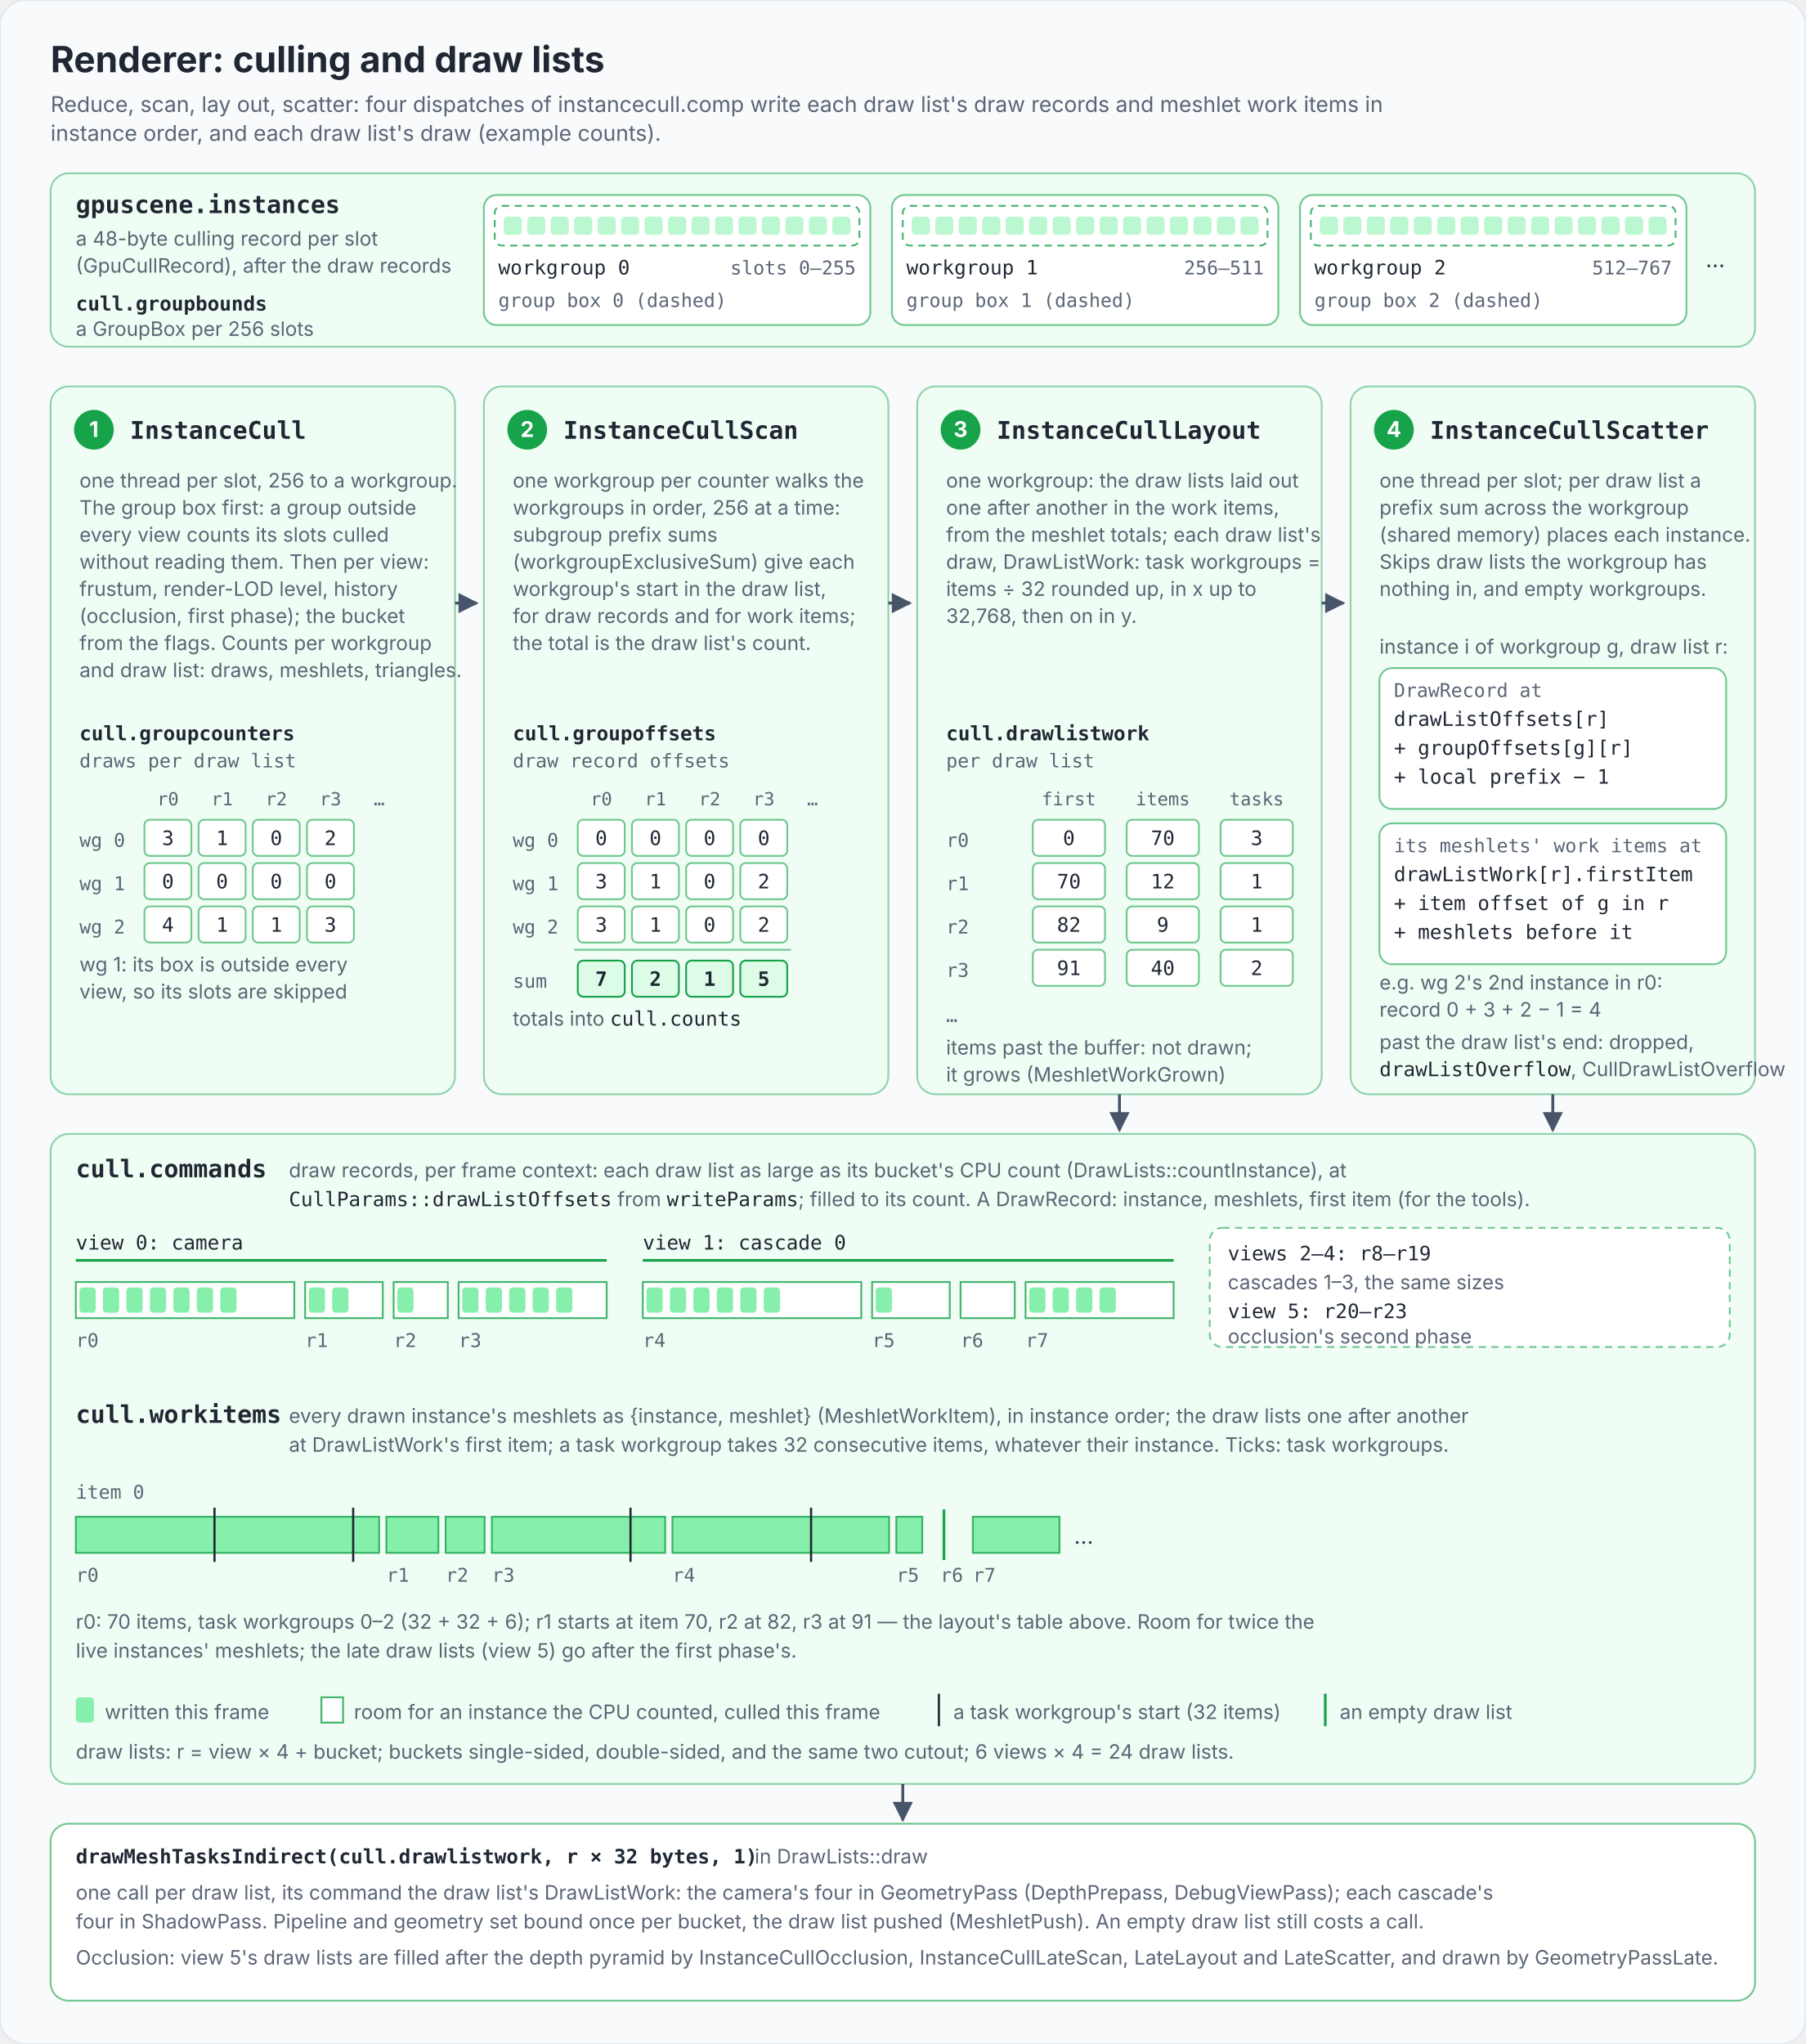
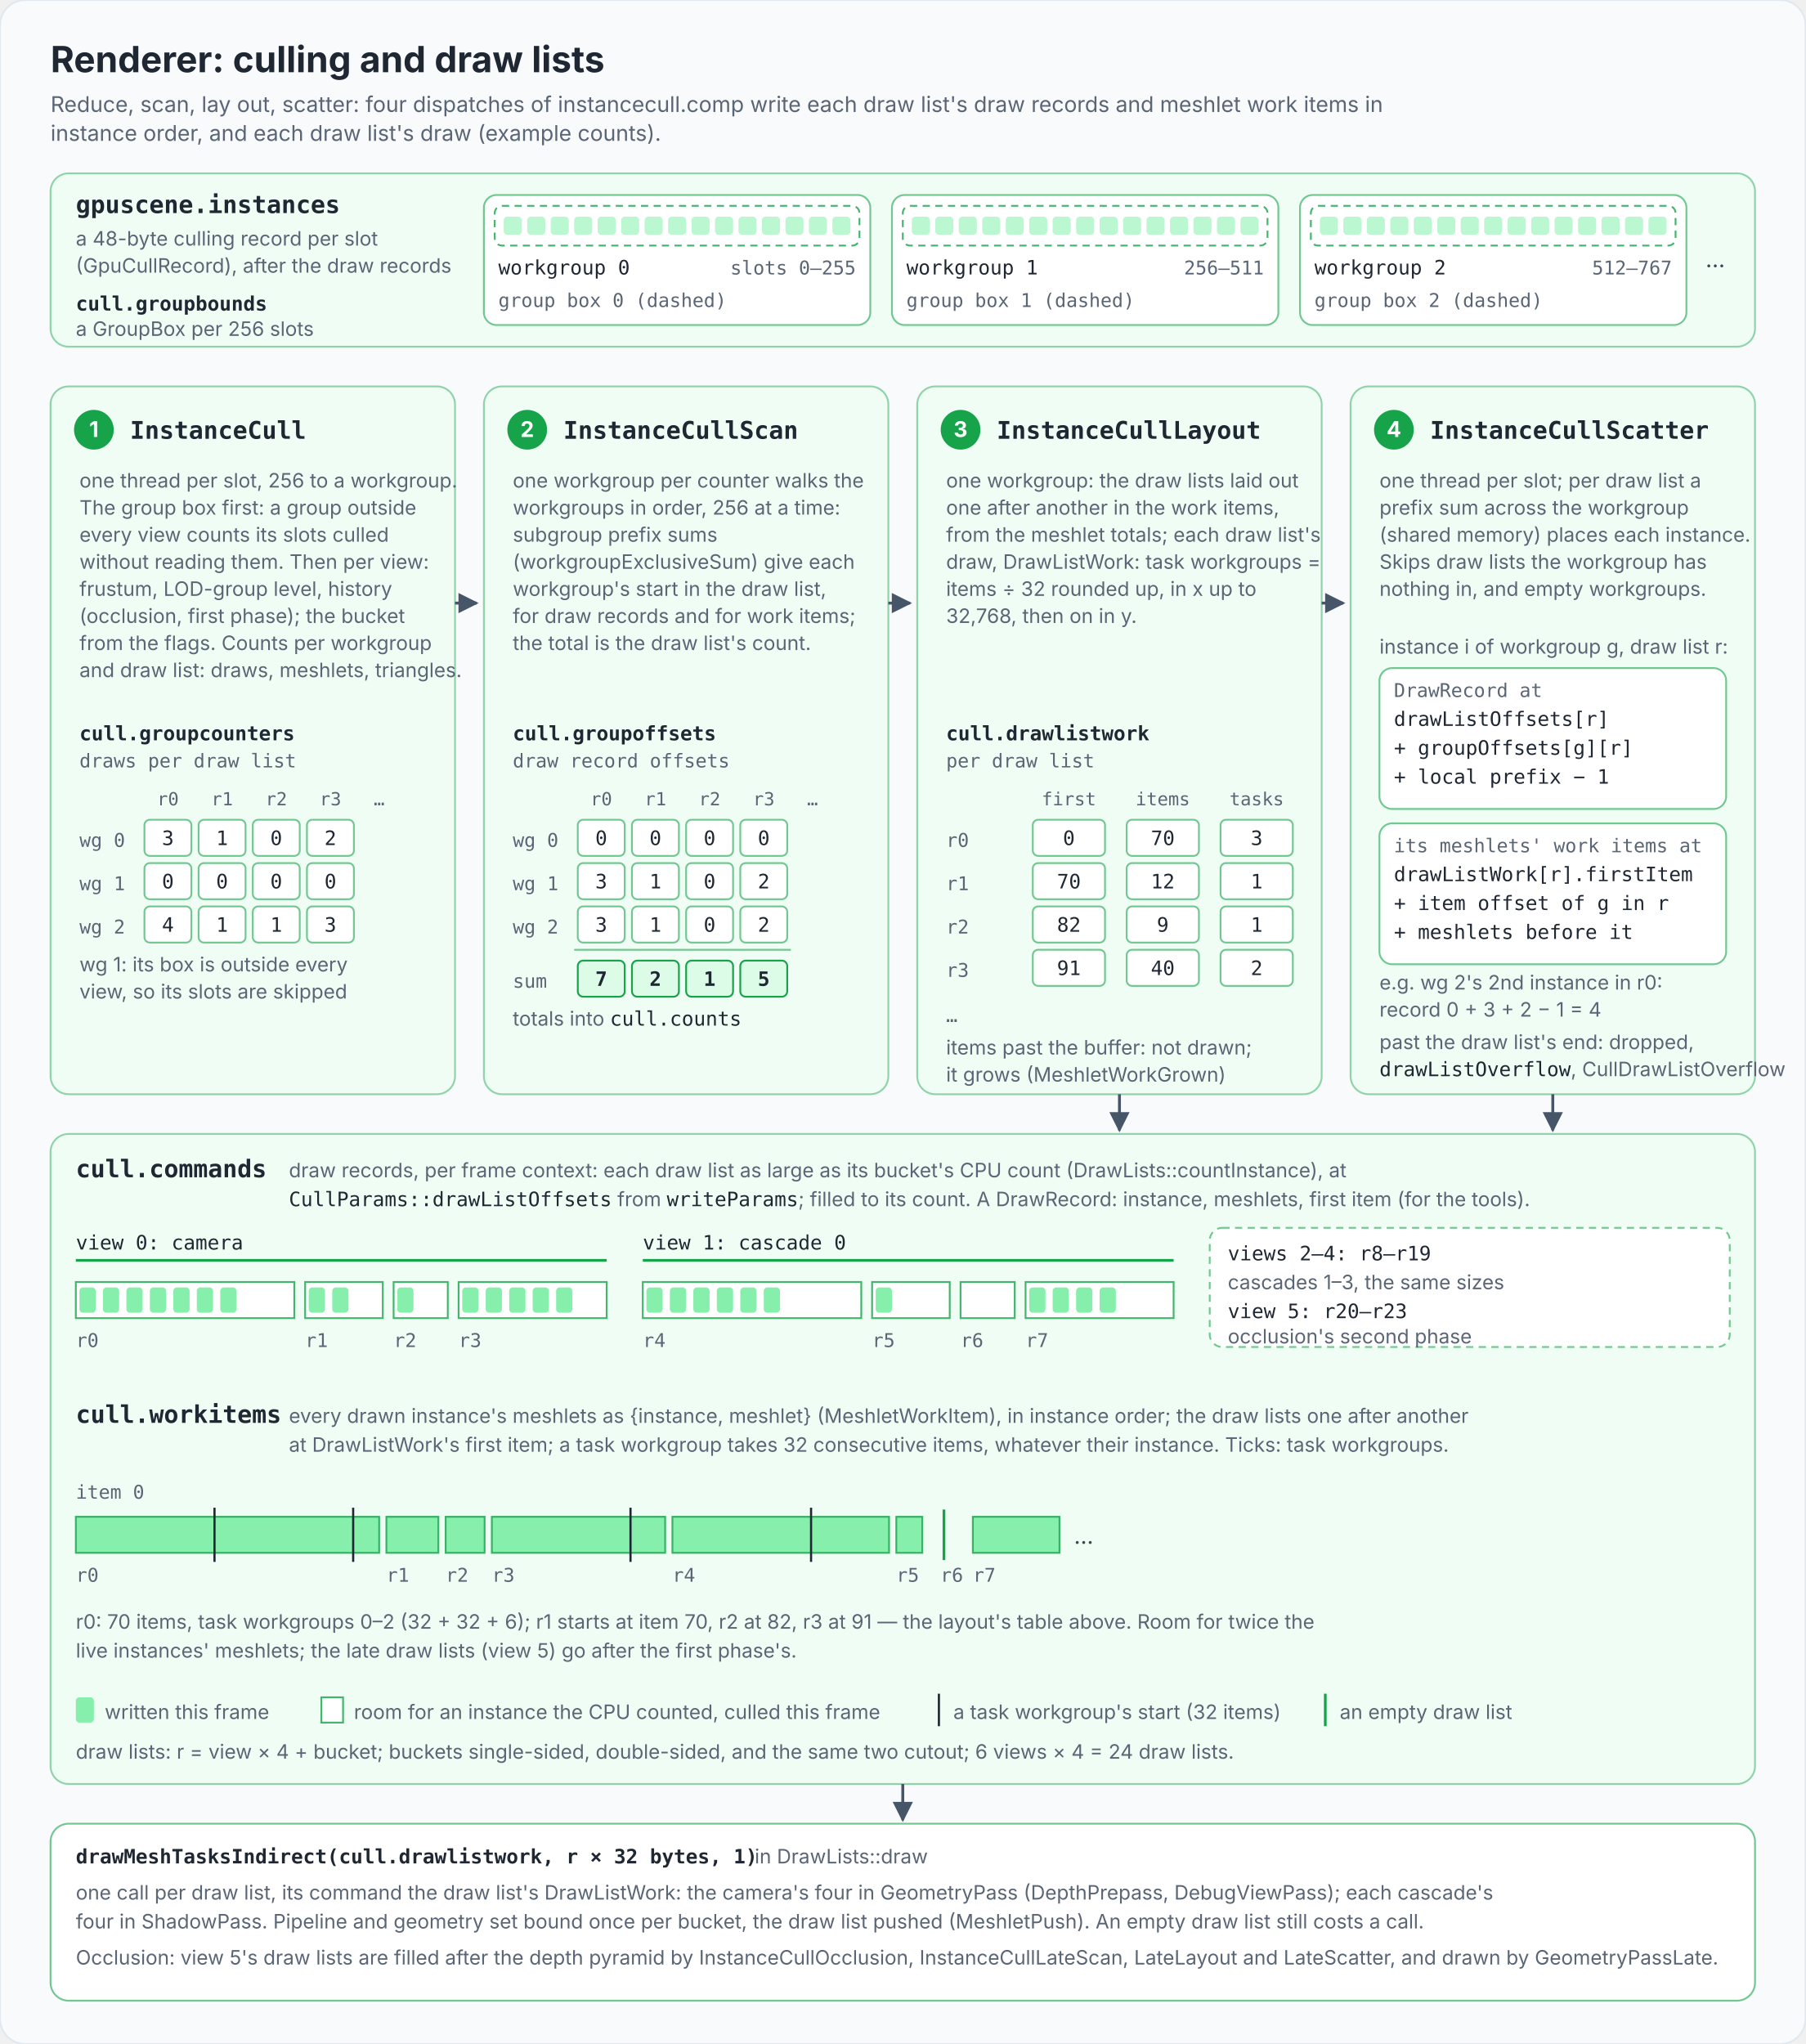
<svg xmlns="http://www.w3.org/2000/svg" width="1000" height="1132" viewBox="0 0 1000 1132" font-family="Inter, Segoe UI, Helvetica, Arial, sans-serif">
  <style>
    .title { font-size: 20px; font-weight: 700; fill: #1f2733; }
    .h { font-size: 13.5px; font-weight: 700; fill: #1f2733; font-family: JetBrains Mono, Consolas, Menlo, monospace; }
    .t { font-size: 12.5px; fill: #3a4452; }
    .s { font-size: 11px; fill: #5a6575; }
    .m { font-size: 11px; fill: #1f2733; font-family: JetBrains Mono, Consolas, Menlo, monospace; }
    .ms { font-size: 10.5px; fill: #5a6575; font-family: JetBrains Mono, Consolas, Menlo, monospace; }
    .c { font-size: 11px; fill: #1f2733; text-anchor: middle; font-family: JetBrains Mono, Consolas, Menlo, monospace; }
    .ch { font-size: 10px; fill: #5a6575; text-anchor: middle; font-family: JetBrains Mono, Consolas, Menlo, monospace; }
    .n { font-size: 12px; font-weight: 700; fill: #ffffff; text-anchor: middle; }
  </style>
  <defs>
    <marker id="arrow" viewBox="0 0 10 10" refX="9" refY="5" markerWidth="7" markerHeight="7" orient="auto">
      <path d="M0,0 L10,5 L0,10 z" fill="#475569" />
    </marker>
  </defs>
  <rect x="0" y="0" width="1000" height="1132" rx="14" fill="#f8fafc" stroke="#e2e8f0" />
  <text x="28" y="40" class="title">Renderer: culling and draw lists</text>
  <text x="28" y="62" class="s" style="font-size:12px">Reduce, scan, lay out, scatter: four dispatches of instancecull.comp write each draw list's draw records and meshlet work items in</text>
  <text x="28" y="78" class="s" style="font-size:12px">instance order, and each draw list's draw (example counts).</text>
  <rect x="28" y="96" width="944" height="96" rx="10" fill="#f0fdf4" stroke="#16a34a" stroke-opacity="0.45" />
  <text x="42" y="118" class="h">gpuscene.instances</text>
  <text x="42" y="136" class="s">a 48-byte culling record per slot</text>
  <text x="42" y="151" class="s">(GpuCullRecord), after the draw records</text>
  <text x="42" y="172" class="m" font-weight="700">cull.groupbounds</text>
  <text x="42" y="186" class="s">a GroupBox per 256 slots</text>
  <rect x="268" y="108" width="214" height="72" rx="7" fill="#ffffff" stroke="#16a34a" stroke-opacity="0.6" />
  <rect x="274" y="114" width="202" height="22" rx="4" fill="none" stroke="#16a34a" stroke-opacity="0.8" stroke-dasharray="4 3" />
  <rect x="279" y="120" width="10" height="10" rx="2" fill="#bbf7d0" />
  <rect x="292" y="120" width="10" height="10" rx="2" fill="#bbf7d0" />
  <rect x="305" y="120" width="10" height="10" rx="2" fill="#bbf7d0" />
  <rect x="318" y="120" width="10" height="10" rx="2" fill="#bbf7d0" />
  <rect x="331" y="120" width="10" height="10" rx="2" fill="#bbf7d0" />
  <rect x="344" y="120" width="10" height="10" rx="2" fill="#bbf7d0" />
  <rect x="357" y="120" width="10" height="10" rx="2" fill="#bbf7d0" />
  <rect x="370" y="120" width="10" height="10" rx="2" fill="#bbf7d0" />
  <rect x="383" y="120" width="10" height="10" rx="2" fill="#bbf7d0" />
  <rect x="396" y="120" width="10" height="10" rx="2" fill="#bbf7d0" />
  <rect x="409" y="120" width="10" height="10" rx="2" fill="#bbf7d0" />
  <rect x="422" y="120" width="10" height="10" rx="2" fill="#bbf7d0" />
  <rect x="435" y="120" width="10" height="10" rx="2" fill="#bbf7d0" />
  <rect x="448" y="120" width="10" height="10" rx="2" fill="#bbf7d0" />
  <rect x="461" y="120" width="10" height="10" rx="2" fill="#bbf7d0" />
  <text x="276" y="152" class="m">workgroup 0</text>
  <text x="474" y="152" class="ms" text-anchor="end">slots 0–255</text>
  <text x="276" y="170" class="ms">group box 0 (dashed)</text>
  <rect x="494" y="108" width="214" height="72" rx="7" fill="#ffffff" stroke="#16a34a" stroke-opacity="0.6" />
  <rect x="500" y="114" width="202" height="22" rx="4" fill="none" stroke="#16a34a" stroke-opacity="0.8" stroke-dasharray="4 3" />
  <rect x="505" y="120" width="10" height="10" rx="2" fill="#bbf7d0" />
  <rect x="518" y="120" width="10" height="10" rx="2" fill="#bbf7d0" />
  <rect x="531" y="120" width="10" height="10" rx="2" fill="#bbf7d0" />
  <rect x="544" y="120" width="10" height="10" rx="2" fill="#bbf7d0" />
  <rect x="557" y="120" width="10" height="10" rx="2" fill="#bbf7d0" />
  <rect x="570" y="120" width="10" height="10" rx="2" fill="#bbf7d0" />
  <rect x="583" y="120" width="10" height="10" rx="2" fill="#bbf7d0" />
  <rect x="596" y="120" width="10" height="10" rx="2" fill="#bbf7d0" />
  <rect x="609" y="120" width="10" height="10" rx="2" fill="#bbf7d0" />
  <rect x="622" y="120" width="10" height="10" rx="2" fill="#bbf7d0" />
  <rect x="635" y="120" width="10" height="10" rx="2" fill="#bbf7d0" />
  <rect x="648" y="120" width="10" height="10" rx="2" fill="#bbf7d0" />
  <rect x="661" y="120" width="10" height="10" rx="2" fill="#bbf7d0" />
  <rect x="674" y="120" width="10" height="10" rx="2" fill="#bbf7d0" />
  <rect x="687" y="120" width="10" height="10" rx="2" fill="#bbf7d0" />
  <text x="502" y="152" class="m">workgroup 1</text>
  <text x="700" y="152" class="ms" text-anchor="end">256–511</text>
  <text x="502" y="170" class="ms">group box 1 (dashed)</text>
  <rect x="720" y="108" width="214" height="72" rx="7" fill="#ffffff" stroke="#16a34a" stroke-opacity="0.6" />
  <rect x="726" y="114" width="202" height="22" rx="4" fill="none" stroke="#16a34a" stroke-opacity="0.8" stroke-dasharray="4 3" />
  <rect x="731" y="120" width="10" height="10" rx="2" fill="#bbf7d0" />
  <rect x="744" y="120" width="10" height="10" rx="2" fill="#bbf7d0" />
  <rect x="757" y="120" width="10" height="10" rx="2" fill="#bbf7d0" />
  <rect x="770" y="120" width="10" height="10" rx="2" fill="#bbf7d0" />
  <rect x="783" y="120" width="10" height="10" rx="2" fill="#bbf7d0" />
  <rect x="796" y="120" width="10" height="10" rx="2" fill="#bbf7d0" />
  <rect x="809" y="120" width="10" height="10" rx="2" fill="#bbf7d0" />
  <rect x="822" y="120" width="10" height="10" rx="2" fill="#bbf7d0" />
  <rect x="835" y="120" width="10" height="10" rx="2" fill="#bbf7d0" />
  <rect x="848" y="120" width="10" height="10" rx="2" fill="#bbf7d0" />
  <rect x="861" y="120" width="10" height="10" rx="2" fill="#bbf7d0" />
  <rect x="874" y="120" width="10" height="10" rx="2" fill="#bbf7d0" />
  <rect x="887" y="120" width="10" height="10" rx="2" fill="#bbf7d0" />
  <rect x="900" y="120" width="10" height="10" rx="2" fill="#bbf7d0" />
  <rect x="913" y="120" width="10" height="10" rx="2" fill="#bbf7d0" />
  <text x="728" y="152" class="m">workgroup 2</text>
  <text x="926" y="152" class="ms" text-anchor="end">512–767</text>
  <text x="728" y="170" class="ms">group box 2 (dashed)</text>
  <text x="950" y="148" class="t" text-anchor="middle">…</text>
  <rect x="28" y="214" width="224" height="392" rx="10" fill="#f0fdf4" stroke="#16a34a" stroke-opacity="0.45" />
  <rect x="268" y="214" width="224" height="392" rx="10" fill="#f0fdf4" stroke="#16a34a" stroke-opacity="0.45" />
  <rect x="508" y="214" width="224" height="392" rx="10" fill="#f0fdf4" stroke="#16a34a" stroke-opacity="0.45" />
  <rect x="748" y="214" width="224" height="392" rx="10" fill="#f0fdf4" stroke="#16a34a" stroke-opacity="0.45" />
  <line x1="252" y1="334" x2="264" y2="334" stroke="#475569" stroke-width="1.6" marker-end="url(#arrow)" />
  <line x1="492" y1="334" x2="504" y2="334" stroke="#475569" stroke-width="1.6" marker-end="url(#arrow)" />
  <line x1="732" y1="334" x2="744" y2="334" stroke="#475569" stroke-width="1.6" marker-end="url(#arrow)" />
  <circle cx="52" cy="238" r="11" fill="#16a34a" />
  <text x="52" y="242" class="n">1</text>
  <text x="72" y="243" class="h">InstanceCull</text>
  <text x="44" y="270" class="s">one thread per slot, 256 to a workgroup.</text>
  <text x="44" y="285" class="s">The group box first: a group outside</text>
  <text x="44" y="300" class="s">every view counts its slots culled</text>
  <text x="44" y="315" class="s">without reading them. Then per view:</text>
-   <text x="44" y="330" class="s">frustum, render-LOD level, history</text>
+   <text x="44" y="330" class="s">frustum, LOD-group level, history</text>
  <text x="44" y="345" class="s">(occlusion, first phase); the bucket</text>
  <text x="44" y="360" class="s">from the flags. Counts per workgroup</text>
  <text x="44" y="375" class="s">and draw list: draws, meshlets, triangles.</text>
  <text x="44" y="410" class="m" font-weight="700">cull.groupcounters</text>
  <text x="44" y="425" class="ms">draws per draw list</text>
  <text x="93" y="446" class="ch">r0</text>
  <text x="123" y="446" class="ch">r1</text>
  <text x="153" y="446" class="ch">r2</text>
  <text x="183" y="446" class="ch">r3</text>
  <text x="210" y="446" class="ch">…</text>
  <text x="44" y="469" class="ms">wg 0</text>
  <rect x="80" y="454" width="26" height="20" rx="3" fill="#ffffff" stroke="#16a34a" stroke-opacity="0.6" />
  <text x="93" y="468" class="c">3</text>
  <rect x="110" y="454" width="26" height="20" rx="3" fill="#ffffff" stroke="#16a34a" stroke-opacity="0.6" />
  <text x="123" y="468" class="c">1</text>
  <rect x="140" y="454" width="26" height="20" rx="3" fill="#ffffff" stroke="#16a34a" stroke-opacity="0.6" />
  <text x="153" y="468" class="c">0</text>
  <rect x="170" y="454" width="26" height="20" rx="3" fill="#ffffff" stroke="#16a34a" stroke-opacity="0.6" />
  <text x="183" y="468" class="c">2</text>
  <text x="44" y="493" class="ms">wg 1</text>
  <rect x="80" y="478" width="26" height="20" rx="3" fill="#ffffff" stroke="#16a34a" stroke-opacity="0.6" />
  <text x="93" y="492" class="c">0</text>
  <rect x="110" y="478" width="26" height="20" rx="3" fill="#ffffff" stroke="#16a34a" stroke-opacity="0.6" />
  <text x="123" y="492" class="c">0</text>
  <rect x="140" y="478" width="26" height="20" rx="3" fill="#ffffff" stroke="#16a34a" stroke-opacity="0.6" />
  <text x="153" y="492" class="c">0</text>
  <rect x="170" y="478" width="26" height="20" rx="3" fill="#ffffff" stroke="#16a34a" stroke-opacity="0.6" />
  <text x="183" y="492" class="c">0</text>
  <text x="44" y="517" class="ms">wg 2</text>
  <rect x="80" y="502" width="26" height="20" rx="3" fill="#ffffff" stroke="#16a34a" stroke-opacity="0.6" />
  <text x="93" y="516" class="c">4</text>
  <rect x="110" y="502" width="26" height="20" rx="3" fill="#ffffff" stroke="#16a34a" stroke-opacity="0.6" />
  <text x="123" y="516" class="c">1</text>
  <rect x="140" y="502" width="26" height="20" rx="3" fill="#ffffff" stroke="#16a34a" stroke-opacity="0.6" />
  <text x="153" y="516" class="c">1</text>
  <rect x="170" y="502" width="26" height="20" rx="3" fill="#ffffff" stroke="#16a34a" stroke-opacity="0.6" />
  <text x="183" y="516" class="c">3</text>
  <text x="44" y="538" class="s">wg 1: its box is outside every</text>
  <text x="44" y="553" class="s">view, so its slots are skipped</text>
  <circle cx="292" cy="238" r="11" fill="#16a34a" />
  <text x="292" y="242" class="n">2</text>
  <text x="312" y="243" class="h">InstanceCullScan</text>
  <text x="284" y="270" class="s">one workgroup per counter walks the</text>
  <text x="284" y="285" class="s">workgroups in order, 256 at a time:</text>
  <text x="284" y="300" class="s">subgroup prefix sums</text>
  <text x="284" y="315" class="s">(workgroupExclusiveSum) give each</text>
  <text x="284" y="330" class="s">workgroup's start in the draw list,</text>
  <text x="284" y="345" class="s">for draw records and for work items;</text>
  <text x="284" y="360" class="s">the total is the draw list's count.</text>
  <text x="284" y="410" class="m" font-weight="700">cull.groupoffsets</text>
  <text x="284" y="425" class="ms">draw record offsets</text>
  <text x="333" y="446" class="ch">r0</text>
  <text x="363" y="446" class="ch">r1</text>
  <text x="393" y="446" class="ch">r2</text>
  <text x="423" y="446" class="ch">r3</text>
  <text x="450" y="446" class="ch">…</text>
  <text x="284" y="469" class="ms">wg 0</text>
  <rect x="320" y="454" width="26" height="20" rx="3" fill="#ffffff" stroke="#16a34a" stroke-opacity="0.6" />
  <text x="333" y="468" class="c">0</text>
  <rect x="350" y="454" width="26" height="20" rx="3" fill="#ffffff" stroke="#16a34a" stroke-opacity="0.6" />
  <text x="363" y="468" class="c">0</text>
  <rect x="380" y="454" width="26" height="20" rx="3" fill="#ffffff" stroke="#16a34a" stroke-opacity="0.6" />
  <text x="393" y="468" class="c">0</text>
  <rect x="410" y="454" width="26" height="20" rx="3" fill="#ffffff" stroke="#16a34a" stroke-opacity="0.6" />
  <text x="423" y="468" class="c">0</text>
  <text x="284" y="493" class="ms">wg 1</text>
  <rect x="320" y="478" width="26" height="20" rx="3" fill="#ffffff" stroke="#16a34a" stroke-opacity="0.6" />
  <text x="333" y="492" class="c">3</text>
  <rect x="350" y="478" width="26" height="20" rx="3" fill="#ffffff" stroke="#16a34a" stroke-opacity="0.6" />
  <text x="363" y="492" class="c">1</text>
  <rect x="380" y="478" width="26" height="20" rx="3" fill="#ffffff" stroke="#16a34a" stroke-opacity="0.6" />
  <text x="393" y="492" class="c">0</text>
  <rect x="410" y="478" width="26" height="20" rx="3" fill="#ffffff" stroke="#16a34a" stroke-opacity="0.6" />
  <text x="423" y="492" class="c">2</text>
  <text x="284" y="517" class="ms">wg 2</text>
  <rect x="320" y="502" width="26" height="20" rx="3" fill="#ffffff" stroke="#16a34a" stroke-opacity="0.6" />
  <text x="333" y="516" class="c">3</text>
  <rect x="350" y="502" width="26" height="20" rx="3" fill="#ffffff" stroke="#16a34a" stroke-opacity="0.6" />
  <text x="363" y="516" class="c">1</text>
  <rect x="380" y="502" width="26" height="20" rx="3" fill="#ffffff" stroke="#16a34a" stroke-opacity="0.6" />
  <text x="393" y="516" class="c">0</text>
  <rect x="410" y="502" width="26" height="20" rx="3" fill="#ffffff" stroke="#16a34a" stroke-opacity="0.6" />
  <text x="423" y="516" class="c">2</text>
  <line x1="318" y1="526" x2="438" y2="526" stroke="#16a34a" stroke-opacity="0.6" />
  <text x="284" y="547" class="ms">sum</text>
  <rect x="320" y="532" width="26" height="20" rx="3" fill="#dcfce7" stroke="#16a34a" />
  <text x="333" y="546" class="c" font-weight="700">7</text>
  <rect x="350" y="532" width="26" height="20" rx="3" fill="#dcfce7" stroke="#16a34a" />
  <text x="363" y="546" class="c" font-weight="700">2</text>
  <rect x="380" y="532" width="26" height="20" rx="3" fill="#dcfce7" stroke="#16a34a" />
  <text x="393" y="546" class="c" font-weight="700">1</text>
  <rect x="410" y="532" width="26" height="20" rx="3" fill="#dcfce7" stroke="#16a34a" />
  <text x="423" y="546" class="c" font-weight="700">5</text>
  <text x="284" y="568" class="s">totals into <tspan class="m">cull.counts</tspan>
  </text>
  <circle cx="532" cy="238" r="11" fill="#16a34a" />
  <text x="532" y="242" class="n">3</text>
  <text x="552" y="243" class="h">InstanceCullLayout</text>
  <text x="524" y="270" class="s">one workgroup: the draw lists laid out</text>
  <text x="524" y="285" class="s">one after another in the work items,</text>
  <text x="524" y="300" class="s">from the meshlet totals; each draw list's</text>
  <text x="524" y="315" class="s">draw, DrawListWork: task workgroups =</text>
  <text x="524" y="330" class="s">items ÷ 32 rounded up, in x up to</text>
  <text x="524" y="345" class="s">32,768, then on in y.</text>
  <text x="524" y="410" class="m" font-weight="700">cull.drawlistwork</text>
  <text x="524" y="425" class="ms">per draw list</text>
  <text x="592" y="446" class="ch">first</text>
  <text x="644" y="446" class="ch">items</text>
  <text x="696" y="446" class="ch">tasks</text>
  <text x="524" y="469" class="ms">r0</text>
  <rect x="572" y="454" width="40" height="20" rx="3" fill="#ffffff" stroke="#16a34a" stroke-opacity="0.6" />
  <text x="592" y="468" class="c">0</text>
  <rect x="624" y="454" width="40" height="20" rx="3" fill="#ffffff" stroke="#16a34a" stroke-opacity="0.6" />
  <text x="644" y="468" class="c">70</text>
  <rect x="676" y="454" width="40" height="20" rx="3" fill="#ffffff" stroke="#16a34a" stroke-opacity="0.6" />
  <text x="696" y="468" class="c">3</text>
  <text x="524" y="493" class="ms">r1</text>
  <rect x="572" y="478" width="40" height="20" rx="3" fill="#ffffff" stroke="#16a34a" stroke-opacity="0.6" />
  <text x="592" y="492" class="c">70</text>
  <rect x="624" y="478" width="40" height="20" rx="3" fill="#ffffff" stroke="#16a34a" stroke-opacity="0.6" />
  <text x="644" y="492" class="c">12</text>
  <rect x="676" y="478" width="40" height="20" rx="3" fill="#ffffff" stroke="#16a34a" stroke-opacity="0.6" />
  <text x="696" y="492" class="c">1</text>
  <text x="524" y="517" class="ms">r2</text>
  <rect x="572" y="502" width="40" height="20" rx="3" fill="#ffffff" stroke="#16a34a" stroke-opacity="0.6" />
  <text x="592" y="516" class="c">82</text>
  <rect x="624" y="502" width="40" height="20" rx="3" fill="#ffffff" stroke="#16a34a" stroke-opacity="0.6" />
  <text x="644" y="516" class="c">9</text>
  <rect x="676" y="502" width="40" height="20" rx="3" fill="#ffffff" stroke="#16a34a" stroke-opacity="0.6" />
  <text x="696" y="516" class="c">1</text>
  <text x="524" y="541" class="ms">r3</text>
  <rect x="572" y="526" width="40" height="20" rx="3" fill="#ffffff" stroke="#16a34a" stroke-opacity="0.6" />
  <text x="592" y="540" class="c">91</text>
  <rect x="624" y="526" width="40" height="20" rx="3" fill="#ffffff" stroke="#16a34a" stroke-opacity="0.6" />
  <text x="644" y="540" class="c">40</text>
  <rect x="676" y="526" width="40" height="20" rx="3" fill="#ffffff" stroke="#16a34a" stroke-opacity="0.6" />
  <text x="696" y="540" class="c">2</text>
  <text x="524" y="566" class="ms">…</text>
  <text x="524" y="584" class="s">items past the buffer: not drawn;</text>
  <text x="524" y="599" class="s">it grows (MeshletWorkGrown)</text>
  <circle cx="772" cy="238" r="11" fill="#16a34a" />
  <text x="772" y="242" class="n">4</text>
  <text x="792" y="243" class="h">InstanceCullScatter</text>
  <text x="764" y="270" class="s">one thread per slot; per draw list a</text>
  <text x="764" y="285" class="s">prefix sum across the workgroup</text>
  <text x="764" y="300" class="s">(shared memory) places each instance.</text>
  <text x="764" y="315" class="s">Skips draw lists the workgroup has</text>
  <text x="764" y="330" class="s">nothing in, and empty workgroups.</text>
  <text x="764" y="362" class="s">instance i of workgroup g, draw list r:</text>
  <rect x="764" y="370" width="192" height="78" rx="7" fill="#ffffff" stroke="#16a34a" stroke-opacity="0.6" />
  <text x="772" y="386" class="ms">DrawRecord at</text>
  <text x="772" y="402" class="m">drawListOffsets[r]</text>
  <text x="772" y="418" class="m">+ groupOffsets[g][r]</text>
  <text x="772" y="434" class="m">+ local prefix − 1</text>
  <rect x="764" y="456" width="192" height="78" rx="7" fill="#ffffff" stroke="#16a34a" stroke-opacity="0.6" />
  <text x="772" y="472" class="ms">its meshlets' work items at</text>
  <text x="772" y="488" class="m">drawListWork[r].firstItem</text>
  <text x="772" y="504" class="m">+ item offset of g in r</text>
  <text x="772" y="520" class="m">+ meshlets before it</text>
  <text x="764" y="548" class="s">e.g. wg 2's 2nd instance in r0:</text>
  <text x="764" y="563" class="s">record 0 + 3 + 2 − 1 = 4</text>
  <text x="764" y="581" class="s">past the draw list's end: dropped,</text>
  <text x="764" y="596" class="s">
    <tspan class="m">drawListOverflow</tspan>, CullDrawListOverflow</text>
  <line x1="620" y1="606" x2="620" y2="626" stroke="#475569" stroke-width="1.6" marker-end="url(#arrow)" />
  <line x1="860" y1="606" x2="860" y2="626" stroke="#475569" stroke-width="1.6" marker-end="url(#arrow)" />
  <rect x="28" y="628" width="944" height="360" rx="10" fill="#f0fdf4" stroke="#16a34a" stroke-opacity="0.45" />
  <text x="42" y="652" class="h">cull.commands</text>
  <text x="160" y="652" class="s">draw records, per frame context: each draw list as large as its bucket's CPU count (DrawLists::countInstance), at</text>
  <text x="160" y="668" class="s">
    <tspan class="m">CullParams::drawListOffsets</tspan> from <tspan class="m">writeParams</tspan>; filled to its count. A DrawRecord: instance, meshlets, first item (for the tools).</text>
  <rect x="42" y="710" width="121" height="20" fill="#ffffff" stroke="#16a34a" stroke-opacity="0.8" />
  <rect x="44" y="713" width="9" height="14" rx="2" fill="#86efac" />
  <rect x="57" y="713" width="9" height="14" rx="2" fill="#86efac" />
  <rect x="70" y="713" width="9" height="14" rx="2" fill="#86efac" />
  <rect x="83" y="713" width="9" height="14" rx="2" fill="#86efac" />
  <rect x="96" y="713" width="9" height="14" rx="2" fill="#86efac" />
  <rect x="109" y="713" width="9" height="14" rx="2" fill="#86efac" />
  <rect x="122" y="713" width="9" height="14" rx="2" fill="#86efac" />
  <text x="42" y="746" class="ms">r0</text>
  <rect x="169" y="710" width="43" height="20" fill="#ffffff" stroke="#16a34a" stroke-opacity="0.8" />
  <rect x="171" y="713" width="9" height="14" rx="2" fill="#86efac" />
  <rect x="184" y="713" width="9" height="14" rx="2" fill="#86efac" />
  <text x="169" y="746" class="ms">r1</text>
  <rect x="218" y="710" width="30" height="20" fill="#ffffff" stroke="#16a34a" stroke-opacity="0.8" />
  <rect x="220" y="713" width="9" height="14" rx="2" fill="#86efac" />
  <text x="218" y="746" class="ms">r2</text>
  <rect x="254" y="710" width="82" height="20" fill="#ffffff" stroke="#16a34a" stroke-opacity="0.8" />
  <rect x="256" y="713" width="9" height="14" rx="2" fill="#86efac" />
  <rect x="269" y="713" width="9" height="14" rx="2" fill="#86efac" />
  <rect x="282" y="713" width="9" height="14" rx="2" fill="#86efac" />
  <rect x="295" y="713" width="9" height="14" rx="2" fill="#86efac" />
  <rect x="308" y="713" width="9" height="14" rx="2" fill="#86efac" />
  <text x="254" y="746" class="ms">r3</text>
  <line x1="42" y1="698" x2="336" y2="698" stroke="#16a34a" stroke-width="1.5" />
  <text x="42" y="692" class="m">view 0: camera</text>
  <rect x="356" y="710" width="121" height="20" fill="#ffffff" stroke="#16a34a" stroke-opacity="0.8" />
  <rect x="358" y="713" width="9" height="14" rx="2" fill="#86efac" />
  <rect x="371" y="713" width="9" height="14" rx="2" fill="#86efac" />
  <rect x="384" y="713" width="9" height="14" rx="2" fill="#86efac" />
  <rect x="397" y="713" width="9" height="14" rx="2" fill="#86efac" />
  <rect x="410" y="713" width="9" height="14" rx="2" fill="#86efac" />
  <rect x="423" y="713" width="9" height="14" rx="2" fill="#86efac" />
  <text x="356" y="746" class="ms">r4</text>
  <rect x="483" y="710" width="43" height="20" fill="#ffffff" stroke="#16a34a" stroke-opacity="0.8" />
  <rect x="485" y="713" width="9" height="14" rx="2" fill="#86efac" />
  <text x="483" y="746" class="ms">r5</text>
  <rect x="532" y="710" width="30" height="20" fill="#ffffff" stroke="#16a34a" stroke-opacity="0.8" />
  <text x="532" y="746" class="ms">r6</text>
  <rect x="568" y="710" width="82" height="20" fill="#ffffff" stroke="#16a34a" stroke-opacity="0.8" />
  <rect x="570" y="713" width="9" height="14" rx="2" fill="#86efac" />
  <rect x="583" y="713" width="9" height="14" rx="2" fill="#86efac" />
  <rect x="596" y="713" width="9" height="14" rx="2" fill="#86efac" />
  <rect x="609" y="713" width="9" height="14" rx="2" fill="#86efac" />
  <text x="568" y="746" class="ms">r7</text>
  <line x1="356" y1="698" x2="650" y2="698" stroke="#16a34a" stroke-width="1.5" />
  <text x="356" y="692" class="m">view 1: cascade 0</text>
  <rect x="670" y="680" width="288" height="66" rx="7" fill="#ffffff" stroke="#16a34a" stroke-opacity="0.6" stroke-dasharray="4 3" />
  <text x="680" y="698" class="m">views 2–4: r8–r19</text>
  <text x="680" y="714" class="s">cascades 1–3, the same sizes</text>
  <text x="680" y="730" class="m">view 5: r20–r23</text>
  <text x="680" y="744" class="s">occlusion's second phase</text>
  <text x="42" y="788" class="h">cull.workitems</text>
  <text x="160" y="788" class="s">every drawn instance's meshlets as {instance, meshlet} (MeshletWorkItem), in instance order; the draw lists one after another</text>
  <text x="160" y="804" class="s">at DrawListWork's first item; a task workgroup takes 32 consecutive items, whatever their instance. Ticks: task workgroups.</text>
  <rect x="42.0" y="840" width="168.0" height="20" fill="#86efac" stroke="#16a34a" stroke-opacity="0.8" />
  <line x1="118.8" y1="835" x2="118.8" y2="865" stroke="#1f2733" stroke-width="1.2" />
  <line x1="195.6" y1="835" x2="195.6" y2="865" stroke="#1f2733" stroke-width="1.2" />
  <text x="42.0" y="876" class="ms">r0</text>
  <text x="42.0" y="830" class="ms">item 0</text>
  <rect x="214.0" y="840" width="28.8" height="20" fill="#86efac" stroke="#16a34a" stroke-opacity="0.8" />
  <text x="214.0" y="876" class="ms">r1</text>
  <rect x="246.8" y="840" width="21.6" height="20" fill="#86efac" stroke="#16a34a" stroke-opacity="0.8" />
  <text x="246.8" y="876" class="ms">r2</text>
  <rect x="272.4" y="840" width="96.0" height="20" fill="#86efac" stroke="#16a34a" stroke-opacity="0.8" />
  <line x1="349.2" y1="835" x2="349.2" y2="865" stroke="#1f2733" stroke-width="1.2" />
  <text x="272.4" y="876" class="ms">r3</text>
  <rect x="372.4" y="840" width="120.0" height="20" fill="#86efac" stroke="#16a34a" stroke-opacity="0.8" />
  <line x1="449.2" y1="835" x2="449.2" y2="865" stroke="#1f2733" stroke-width="1.2" />
  <text x="372.4" y="876" class="ms">r4</text>
  <rect x="496.4" y="840" width="14.4" height="20" fill="#86efac" stroke="#16a34a" stroke-opacity="0.8" />
  <text x="496.4" y="876" class="ms">r5</text>
  <line x1="522.8" y1="836" x2="522.8" y2="864" stroke="#16a34a" stroke-width="1.5" />
  <text x="520.8" y="876" class="ms">r6</text>
  <rect x="538.8" y="840" width="48.0" height="20" fill="#86efac" stroke="#16a34a" stroke-opacity="0.8" />
  <text x="538.8" y="876" class="ms">r7</text>
  <text x="594.8" y="855" class="t">…</text>
  <text x="42" y="902" class="s">r0: 70 items, task workgroups 0–2 (32 + 32 + 6); r1 starts at item 70, r2 at 82, r3 at 91 — the layout's table above. Room for twice the</text>
  <text x="42" y="918" class="s">live instances' meshlets; the late draw lists (view 5) go after the first phase's.</text>
  <rect x="42" y="940" width="10" height="14" rx="2" fill="#86efac" />
  <text x="58" y="952" class="s">written this frame</text>
  <rect x="178" y="940" width="12" height="14" fill="#ffffff" stroke="#16a34a" stroke-opacity="0.8" />
  <text x="196" y="952" class="s">room for an instance the CPU counted, culled this frame</text>
  <line x1="520" y1="938" x2="520" y2="956" stroke="#1f2733" stroke-width="1.2" />
  <text x="528" y="952" class="s">a task workgroup's start (32 items)</text>
  <line x1="734" y1="938" x2="734" y2="956" stroke="#16a34a" stroke-width="1.5" />
  <text x="742" y="952" class="s">an empty draw list</text>
  <text x="42" y="974" class="s">draw lists: r = view × 4 + bucket; buckets single-sided, double-sided, and the same two cutout; 6 views × 4 = 24 draw lists.</text>
  <line x1="500" y1="988" x2="500" y2="1008" stroke="#475569" stroke-width="1.6" marker-end="url(#arrow)" />
  <rect x="28" y="1010" width="944" height="98" rx="10" fill="#ffffff" stroke="#16a34a" stroke-opacity="0.6" />
  <text x="42" y="1032" class="m" font-weight="700">drawMeshTasksIndirect(cull.drawlistwork, r × 32 bytes, 1)</text>
  <text x="418" y="1032" class="s">in DrawLists::draw</text>
  <text x="42" y="1052" class="s">one call per draw list, its command the draw list's DrawListWork: the camera's four in GeometryPass (DepthPrepass, DebugViewPass); each cascade's</text>
  <text x="42" y="1068" class="s">four in ShadowPass. Pipeline and geometry set bound once per bucket, the draw list pushed (MeshletPush). An empty draw list still costs a call.</text>
  <text x="42" y="1088" class="s">Occlusion: view 5's draw lists are filled after the depth pyramid by InstanceCullOcclusion, InstanceCullLateScan, LateLayout and LateScatter, and drawn by GeometryPassLate.</text>
</svg>
